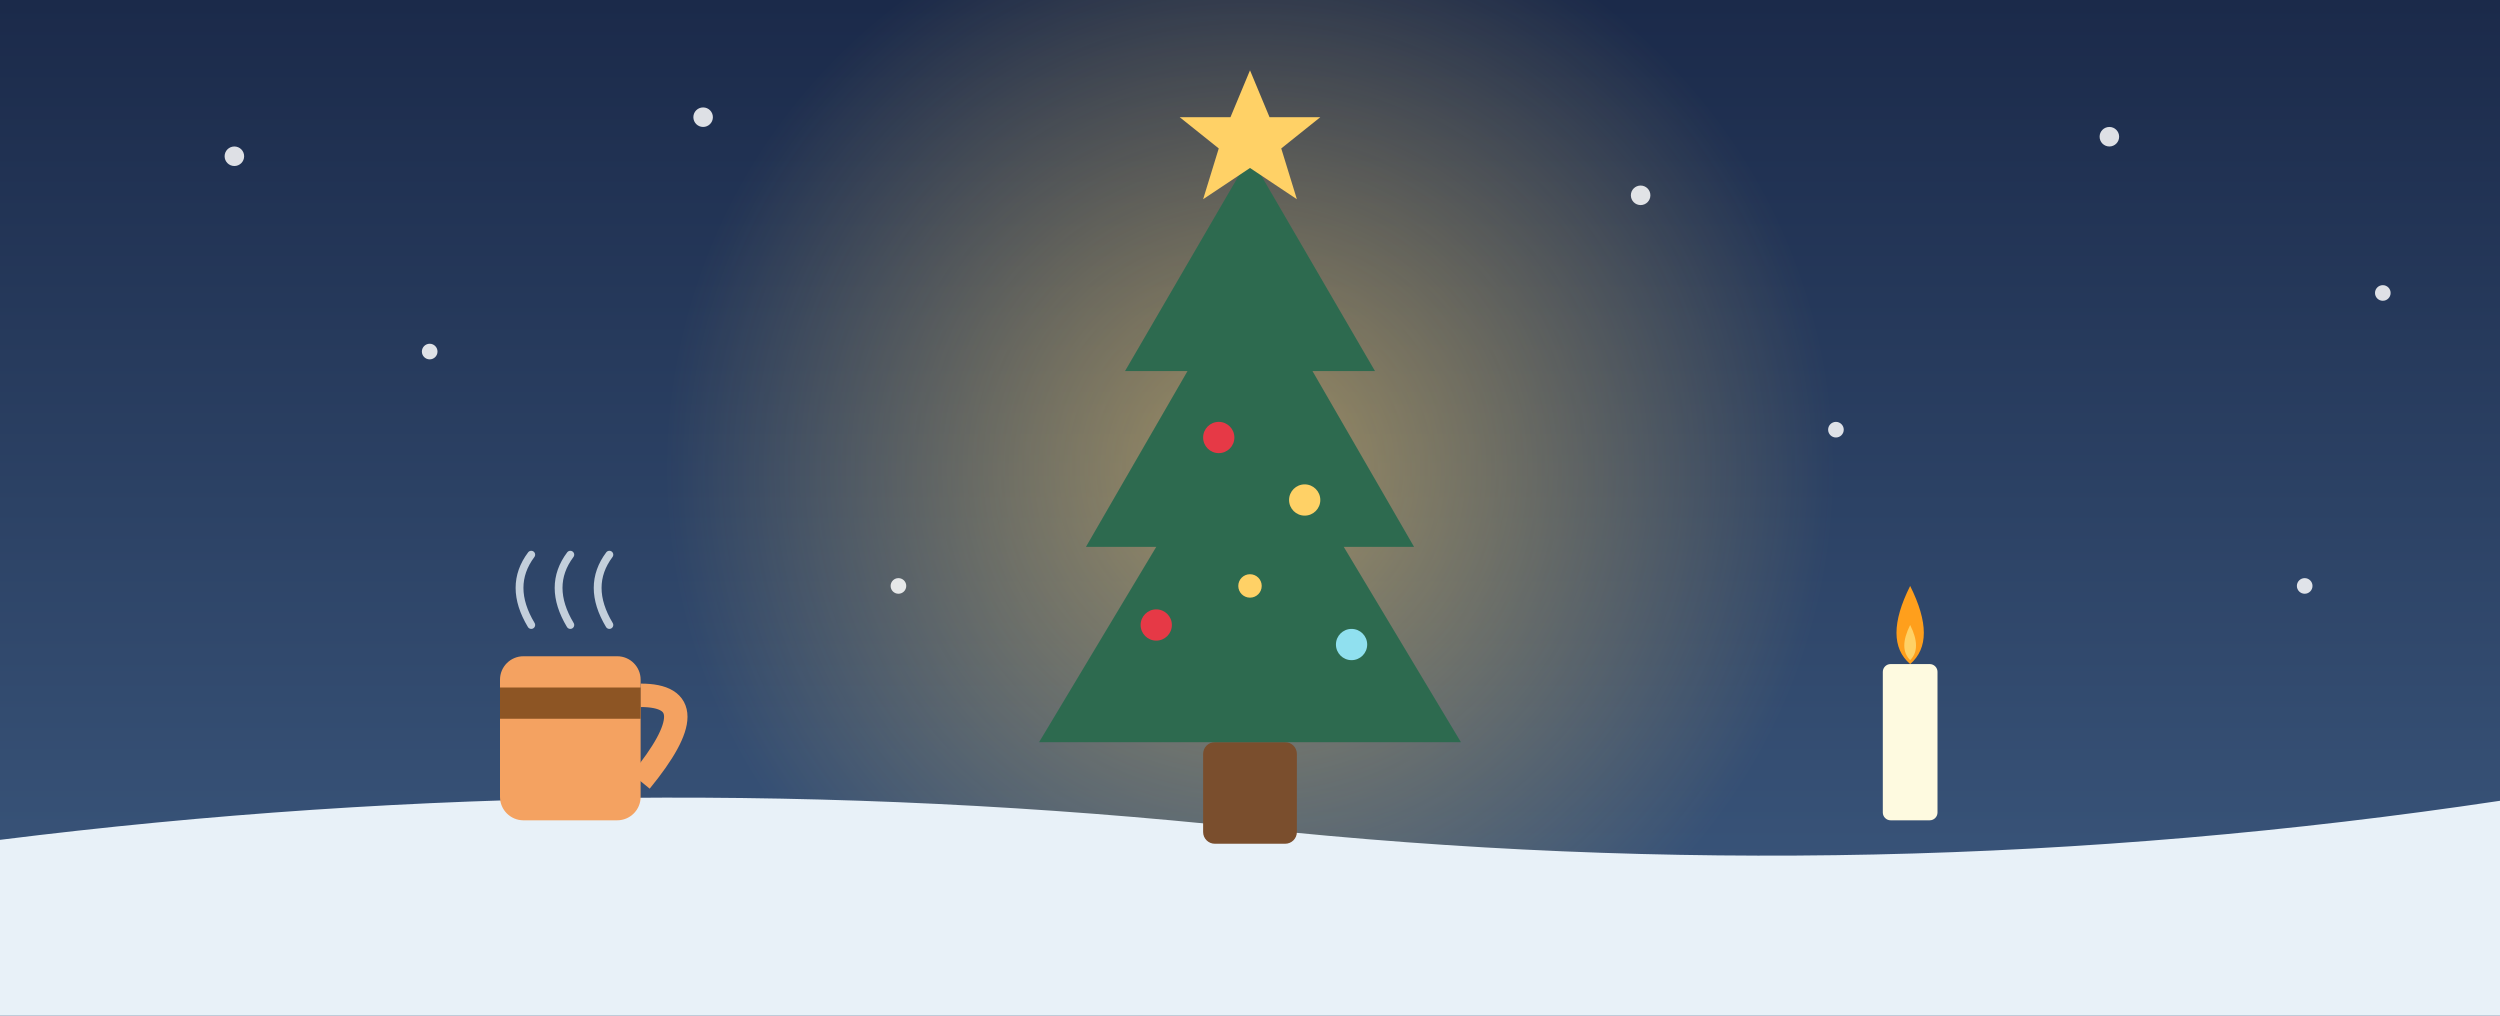
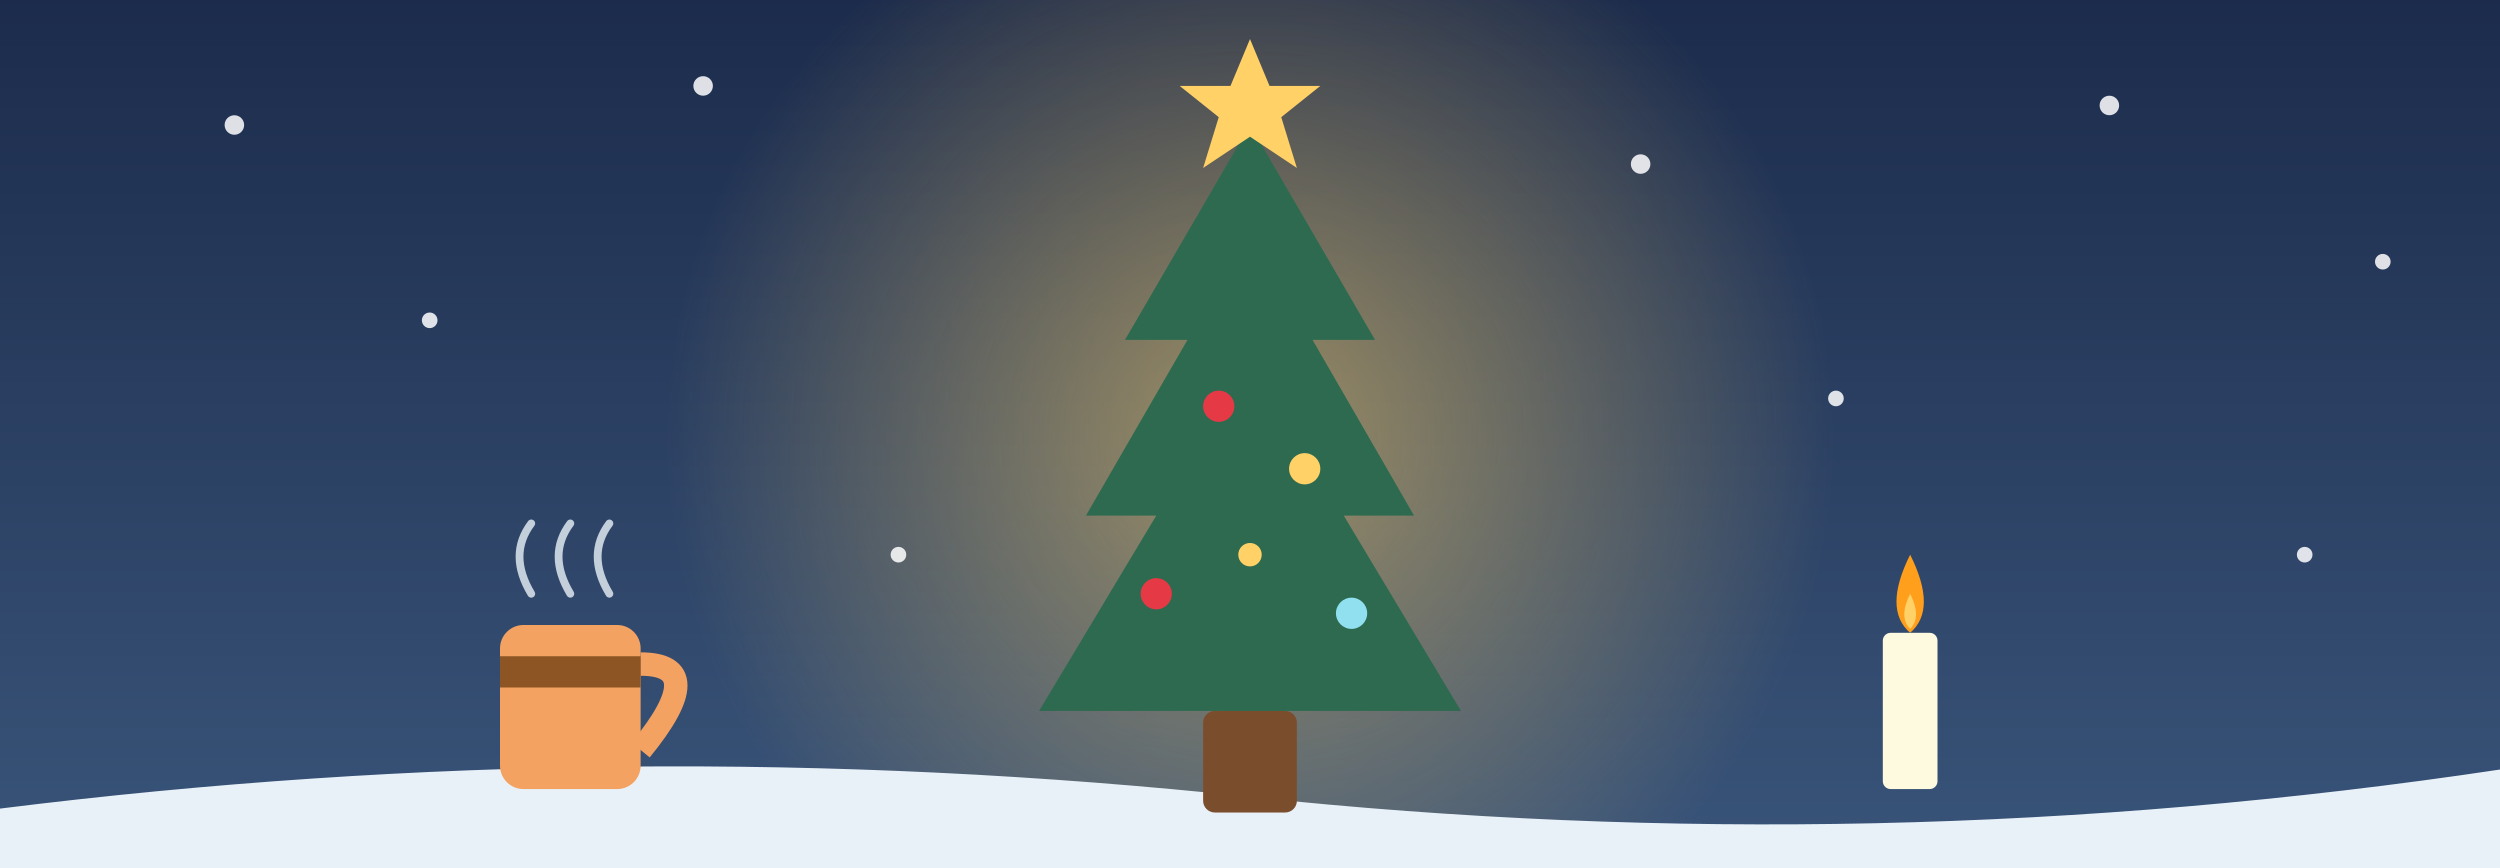
- <svg xmlns="http://www.w3.org/2000/svg" viewBox="0 0 640 260" role="img" aria-label="A cozy winter night with a glowing Christmas tree, a star, a mug of cocoa and falling snow">
+ <svg xmlns="http://www.w3.org/2000/svg" viewBox="0 8 640 222" role="img" aria-label="A cozy winter night with a glowing Christmas tree, a star, a mug of cocoa and falling snow">
  <defs>
    <linearGradient id="sky" x1="0" y1="0" x2="0" y2="1">
      <stop offset="0%" stop-color="#1b2a4a" />
      <stop offset="100%" stop-color="#3d5a80" />
    </linearGradient>
    <radialGradient id="glow" cx="0.5" cy="0.5" r="0.5">
      <stop offset="0%" stop-color="#ffd166" stop-opacity="0.55" />
      <stop offset="100%" stop-color="#ffd166" stop-opacity="0" />
    </radialGradient>
  </defs>
  <rect width="640" height="260" fill="url(#sky)" />
  <circle cx="320" cy="120" r="150" fill="url(#glow)" />
  <path d="M0 215 Q160 195 320 212 T640 205 L640 260 L0 260 Z" fill="#e8f1f8" />
  <g fill="#ffffff" opacity="0.85">
    <circle cx="60" cy="40" r="2.5" />
    <circle cx="110" cy="90" r="2" />
    <circle cx="180" cy="30" r="2.5" />
    <circle cx="230" cy="150" r="2" />
    <circle cx="420" cy="50" r="2.5" />
    <circle cx="470" cy="110" r="2" />
    <circle cx="540" cy="35" r="2.5" />
    <circle cx="590" cy="150" r="2" />
    <circle cx="610" cy="75" r="2" />
  </g>
  <g>
    <rect x="308" y="190" width="24" height="26" rx="3" fill="#7a4e2d" />
    <polygon points="320,40 352,95 336,95 362,140 344,140 374,190 266,190 296,140 278,140 304,95 288,95" fill="#2d6a4f" />
    <circle cx="312" cy="112" r="4" fill="#e63946" />
    <circle cx="334" cy="128" r="4" fill="#ffd166" />
    <circle cx="296" cy="160" r="4" fill="#e63946" />
    <circle cx="346" cy="165" r="4" fill="#90e0ef" />
    <circle cx="320" cy="150" r="3" fill="#ffd166" />
  </g>
  <polygon points="320,18 325,30 338,30 328,38 332,51 320,43 308,51 312,38 302,30 315,30" fill="#ffd166" />
  <g>
    <rect x="128" y="168" width="36" height="42" rx="6" fill="#f4a261" />
    <path d="M164 178 q18 0 0 22" fill="none" stroke="#f4a261" stroke-width="6" />
    <path d="M136 160 q-6 -10 0 -18 M146 160 q-6 -10 0 -18 M156 160 q-6 -10 0 -18" fill="none" stroke="#e8f1f8" stroke-width="2" stroke-linecap="round" opacity="0.8" />
    <rect x="128" y="176" width="36" height="8" fill="#8d5524" />
  </g>
  <g>
    <rect x="482" y="170" width="14" height="40" rx="2" fill="#fefae0" />
    <path d="M489 150 q-7 14 0 20 q7 -6 0 -20 Z" fill="#ff9f1c" />
    <path d="M489 160 q-3 6 0 9 q3 -3 0 -9 Z" fill="#ffd166" />
  </g>
</svg>
